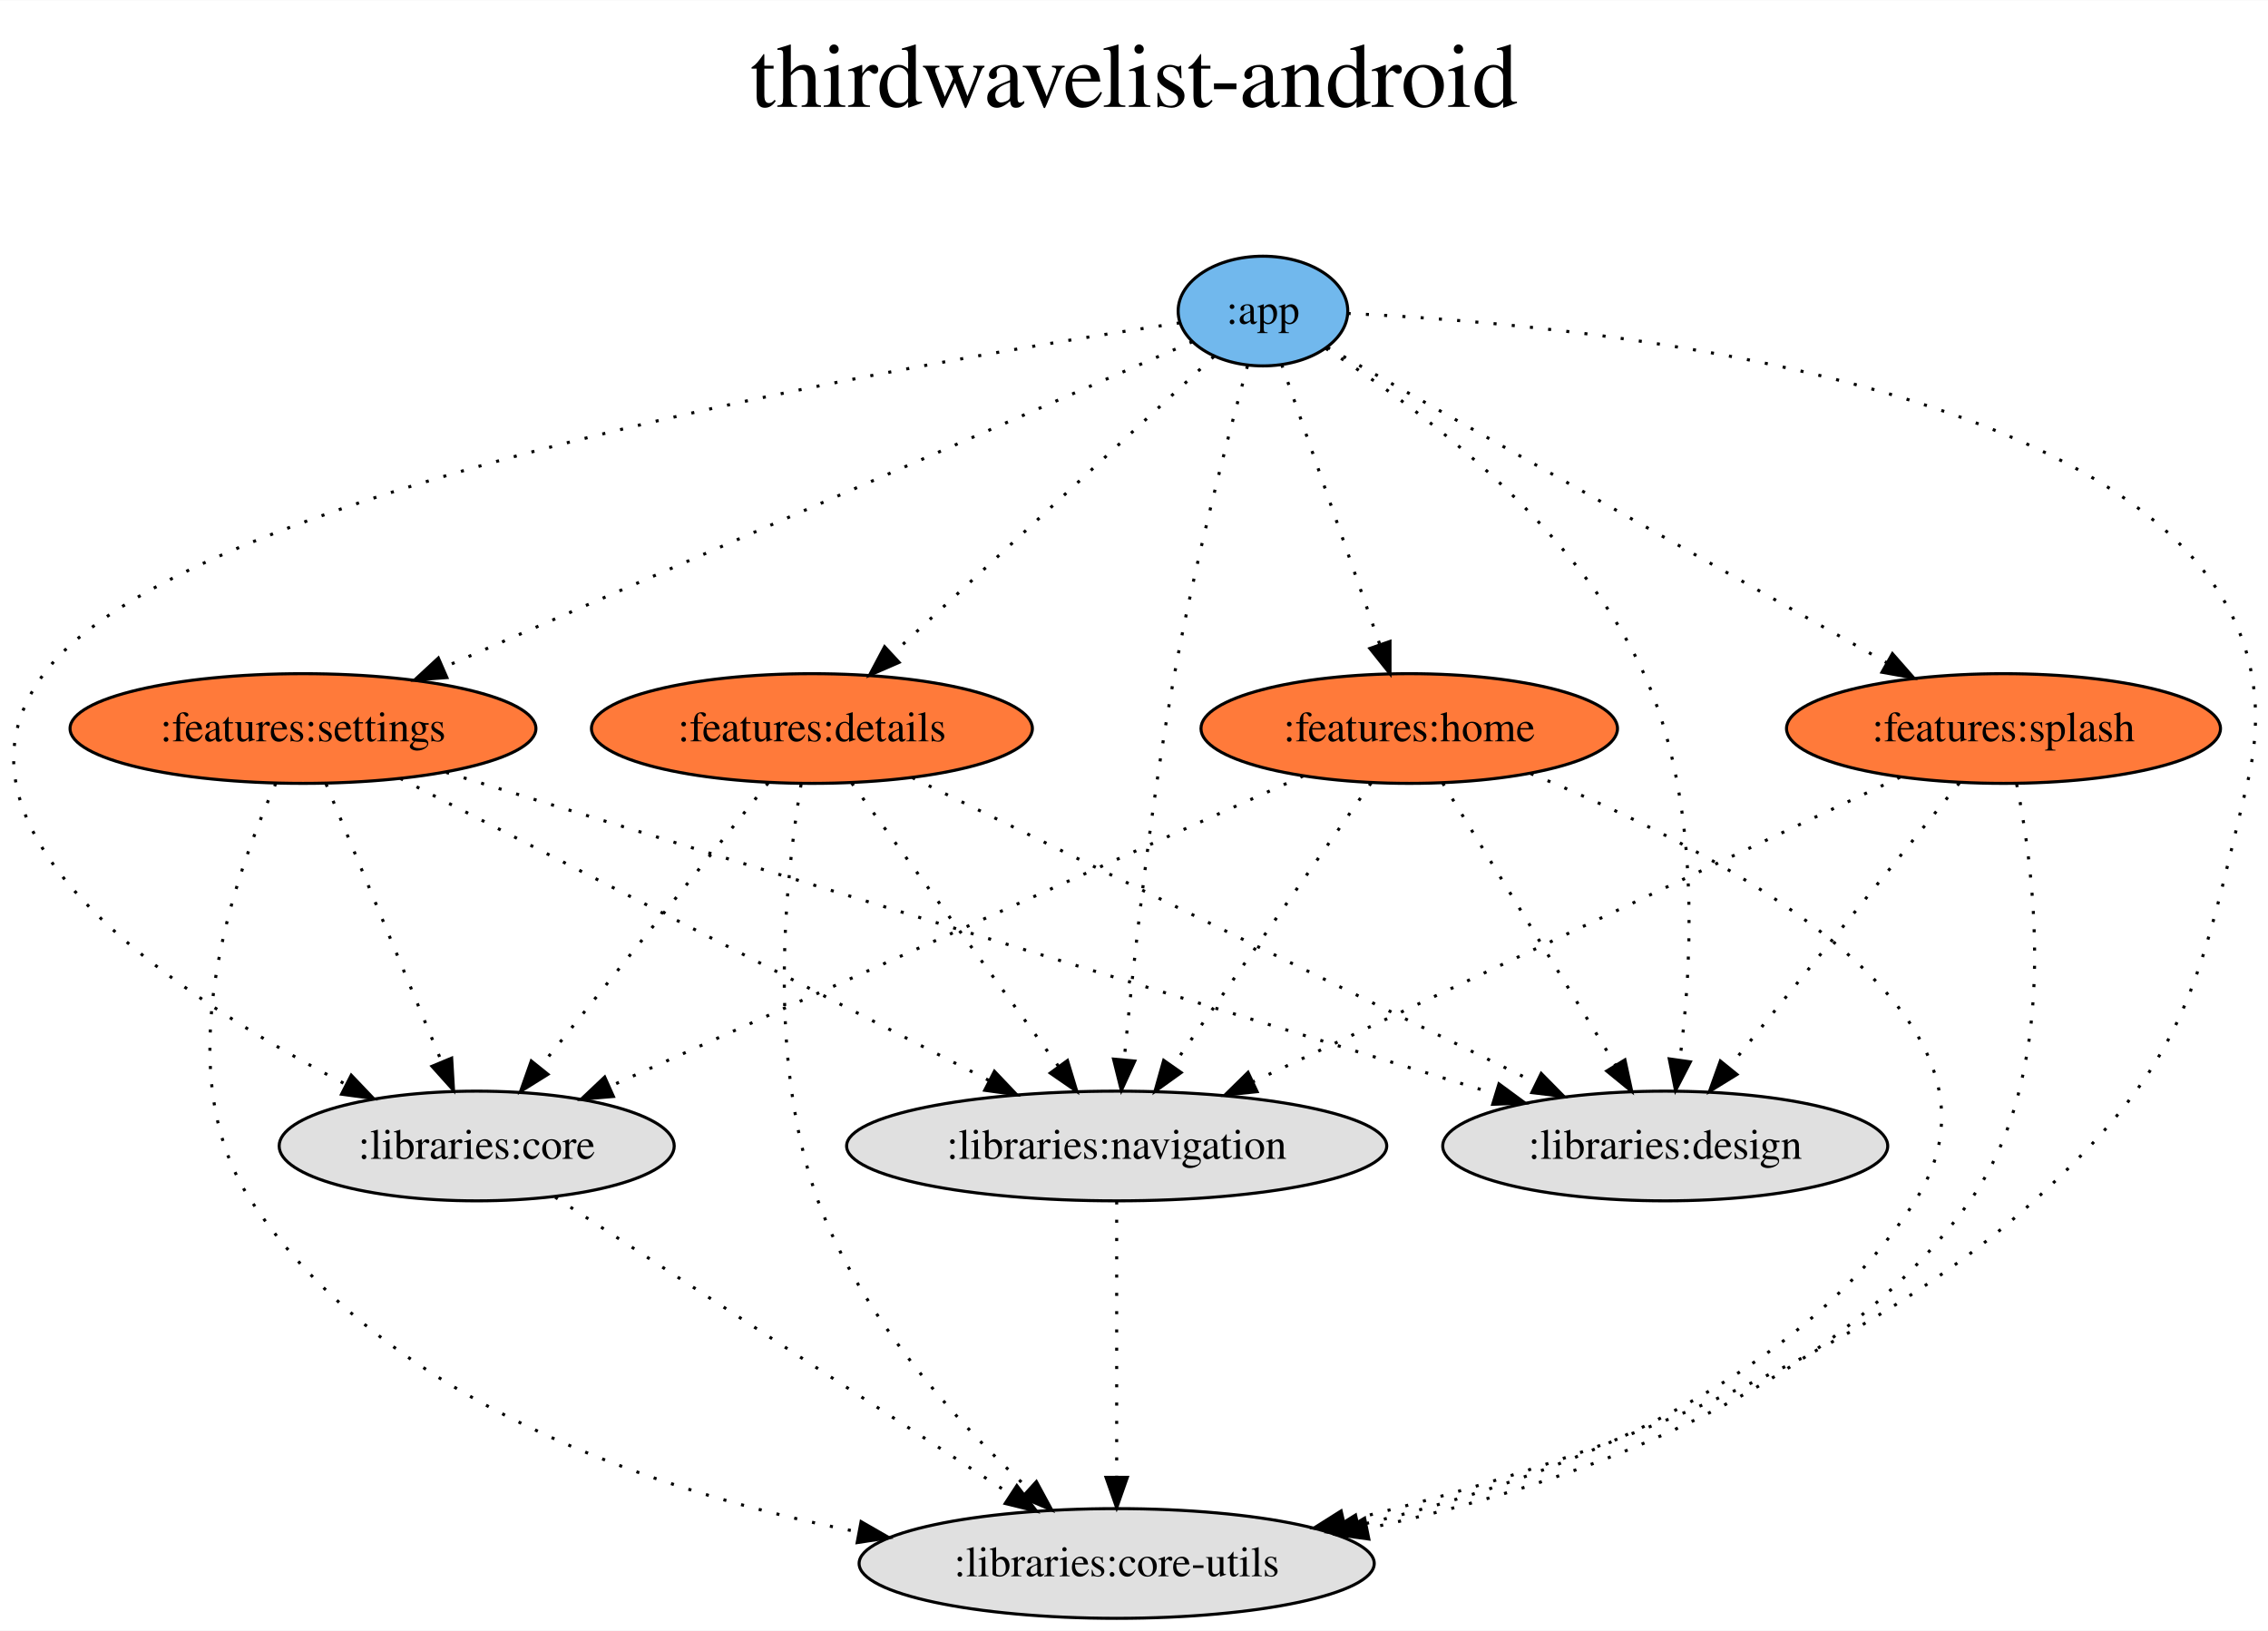
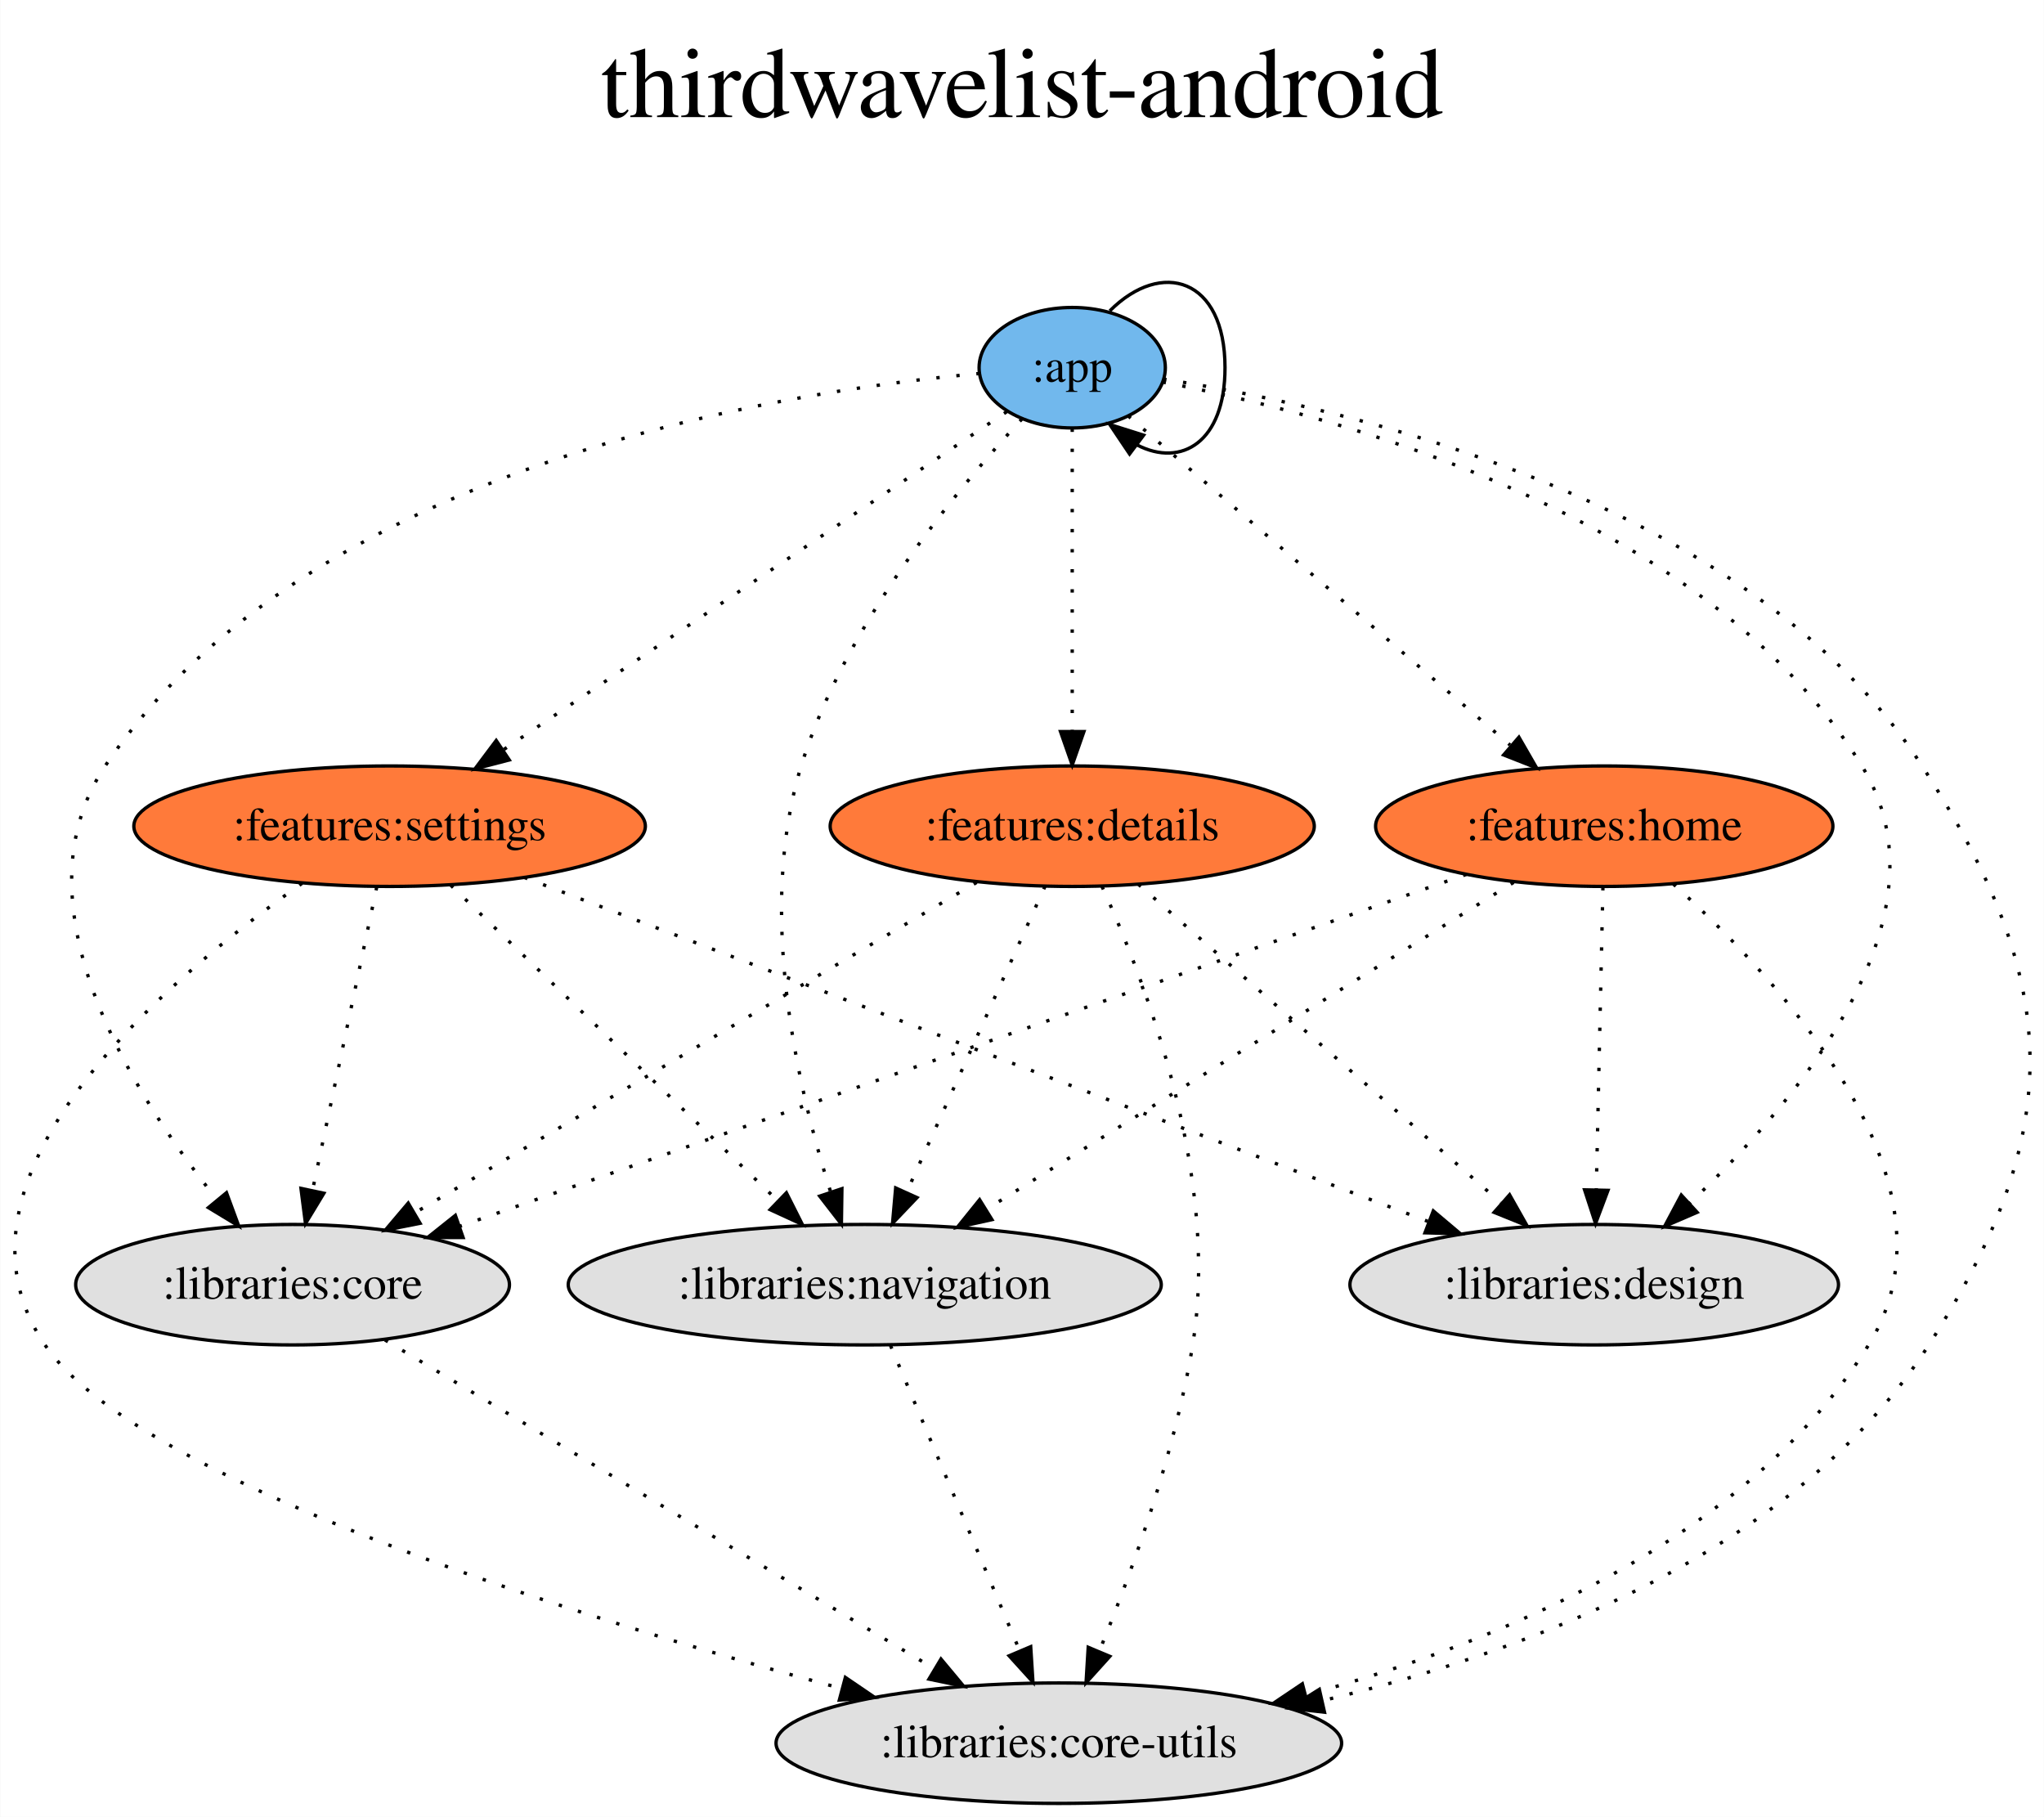
- <svg xmlns="http://www.w3.org/2000/svg" height="535pt" viewBox="0.00 0.00 744.21 535.00" width="744pt">
-   <g class="graph" id="graph0" transform="scale(1 1) rotate(0) translate(4 531)">
-     <polygon fill="#ffffff" points="-4,4 -4,-531 740.214,-531 740.214,4 -4,4" stroke="transparent" />
-     <text fill="#000000" font-family="Times,serif" font-size="30.00" text-anchor="middle" x="368.107" y="-496">thirdwavelist-android
+ <svg xmlns="http://www.w3.org/2000/svg" height="543pt" viewBox="0.00 0.00 610.70 542.87" width="611pt">
+   <g class="graph" id="graph0" transform="scale(1 1) rotate(0) translate(4 538.8718)">
+     <polygon fill="#ffffff" points="-4,4 -4,-538.872 606.704,-538.872 606.704,4 -4,4" stroke="transparent" />
+     <text fill="#000000" font-family="Times,serif" font-size="30.00" text-anchor="middle" x="301.352" y="-503.872">thirdwavelist-android
        </text>
-     <text fill="#000000" font-family="Times,serif" font-size="30.00" text-anchor="middle" x="368.107" y="-460" />
+     <text fill="#000000" font-family="Times,serif" font-size="30.00" text-anchor="middle" x="301.352" y="-467.872" />
    <g id="node1" class="node">
-       <ellipse cx="410.42" cy="-429" fill="#71b8ed" rx="27.829" ry="18" stroke="#000000" />
-       <text fill="#000000" font-family="Times,serif" font-size="14.00" text-anchor="middle" x="410.42" y="-424.8">:app
+       <ellipse cx="316.357" cy="-429" fill="#71b8ed" rx="27.829" ry="18" stroke="#000000" />
+       <text fill="#000000" font-family="Times,serif" font-size="14.00" text-anchor="middle" x="316.357" y="-424.8">:app
            </text>
    </g>
+     <g class="edge" id="edge1">
+       <path d="M327.593,-445.977C343.067,-461.487 362.021,-455.828 362.021,-429 362.021,-406.783 349.023,-399.084 335.766,-405.901" fill="none" stroke="#000000" />
+       <polygon fill="#000000" points="333.499,-403.227 327.593,-412.023 337.695,-408.83 333.499,-403.227" stroke="#000000" />
+     </g>
    <g id="node2" class="node">
-       <ellipse cx="262.42" cy="-292" fill="#ff7a3a" rx="72.34" ry="18" stroke="#000000" />
-       <text fill="#000000" font-family="Times,serif" font-size="14.00" text-anchor="middle" x="262.42" y="-287.8">:features:details
+       <ellipse cx="316.357" cy="-292" fill="#ff7a3a" rx="72.34" ry="18" stroke="#000000" />
+       <text fill="#000000" font-family="Times,serif" font-size="14.00" text-anchor="middle" x="316.357" y="-287.8">:features:details
            </text>
    </g>
    <g class="edge" id="edge7">
-       <path d="M394.3,-414.078C368.884,-390.551 319.249,-344.605 288.649,-316.279" fill="none" stroke="#000000" stroke-dasharray="1,5" />
-       <polygon fill="#000000" points="291.021,-313.706 281.305,-309.482 286.266,-318.843 291.021,-313.706" stroke="#000000" />
+       <path d="M316.357,-410.808C316.357,-387.675 316.357,-347.484 316.357,-320.324" fill="none" stroke="#000000" stroke-dasharray="1,5" />
+       <polygon fill="#000000" points="319.858,-320.268 316.357,-310.268 312.858,-320.268 319.858,-320.268" stroke="#000000" />
    </g>
    <g id="node3" class="node">
-       <ellipse cx="458.42" cy="-292" fill="#ff7a3a" rx="68.334" ry="18" stroke="#000000" />
-       <text fill="#000000" font-family="Times,serif" font-size="14.00" text-anchor="middle" x="458.42" y="-287.8">:features:home
+       <ellipse cx="475.357" cy="-292" fill="#ff7a3a" rx="68.334" ry="18" stroke="#000000" />
+       <text fill="#000000" font-family="Times,serif" font-size="14.00" text-anchor="middle" x="475.357" y="-287.8">:features:home
            </text>
    </g>
    <g class="edge" id="edge6">
-       <path d="M416.597,-411.37C424.725,-388.173 439.1,-347.143 448.694,-319.759" fill="none" stroke="#000000" stroke-dasharray="1,5" />
-       <polygon fill="#000000" points="452.111,-320.592 452.114,-309.997 445.505,-318.277 452.111,-320.592" stroke="#000000" />
+       <path d="M333.073,-414.598C360.195,-391.228 414.085,-344.794 447.202,-316.26" fill="none" stroke="#000000" stroke-dasharray="1,5" />
+       <polygon fill="#000000" points="449.854,-318.595 455.145,-309.416 445.284,-313.292 449.854,-318.595" stroke="#000000" />
    </g>
    <g id="node4" class="node">
-       <ellipse cx="95.42" cy="-292" fill="#ff7a3a" rx="76.434" ry="18" stroke="#000000" />
-       <text fill="#000000" font-family="Times,serif" font-size="14.00" text-anchor="middle" x="95.42" y="-287.8">:features:settings
+       <ellipse cx="112.357" cy="-292" fill="#ff7a3a" rx="76.434" ry="18" stroke="#000000" />
+       <text fill="#000000" font-family="Times,serif" font-size="14.00" text-anchor="middle" x="112.357" y="-287.8">:features:settings
            </text>
    </g>
    <g class="edge" id="edge8">
-       <path d="M387.257,-418.926C335.488,-396.411 209.604,-341.661 141.31,-311.958" fill="none" stroke="#000000" stroke-dasharray="1,5" />
-       <polygon fill="#000000" points="142.635,-308.718 132.069,-307.939 139.843,-315.137 142.635,-308.718" stroke="#000000" />
+       <path d="M296.797,-415.864C262.09,-392.556 189.348,-343.704 146.314,-314.804" fill="none" stroke="#000000" stroke-dasharray="1,5" />
+       <polygon fill="#000000" points="148.118,-311.8 137.865,-309.13 144.216,-317.611 148.118,-311.8" stroke="#000000" />
    </g>
    <g class="node" id="node5">
-       <ellipse cx="653.42" cy="-292" fill="#ff7a3a" rx="71.2" ry="18" stroke="#000000" />
-       <text fill="#000000" font-family="Times,serif" font-size="14.00" text-anchor="middle" x="653.42" y="-287.8">:features:splash
+       <ellipse cx="83.357" cy="-155" fill="#e0e0e0" rx="64.818" ry="18" stroke="#000000" />
+       <text fill="#000000" font-family="Times,serif" font-size="14.00" text-anchor="middle" x="83.357" y="-150.8">:libraries:core
+             </text>
+     </g>
+     <g class="edge" id="edge3">
+       <path d="M288.691,-427.272C228.745,-421.86 87.441,-399.718 27.357,-310 -.119,-268.972 34.9,-212.82 60.64,-180.581" fill="none" stroke="#000000" stroke-dasharray="1,5" />
+       <polygon fill="#000000" points="63.609,-182.482 67.267,-172.538 58.207,-178.03 63.609,-182.482" stroke="#000000" />
+     </g>
+     <g class="node" id="node6">
+       <ellipse cx="312.357" cy="-18" fill="#e0e0e0" rx="84.517" ry="18" stroke="#000000" />
+       <text fill="#000000" font-family="Times,serif" font-size="14.00" text-anchor="middle" x="312.357" y="-13.8">:libraries:core-utils
+             </text>
+     </g>
+     <g class="edge" id="edge2">
+       <path d="M343.554,-425.601C397.806,-417.196 518.692,-389.964 570.357,-310 612.087,-245.414 613.902,-201.705 572.357,-137 532.723,-75.271 452.212,-45.155 391.222,-30.724" fill="none" stroke="#000000" stroke-dasharray="1,5" />
+       <polygon fill="#000000" points="391.755,-27.256 381.228,-28.457 390.206,-34.083 391.755,-27.256" stroke="#000000" />
+     </g>
+     <g class="node" id="node7">
+       <ellipse cx="472.357" cy="-155" fill="#e0e0e0" rx="73.007" ry="18" stroke="#000000" />
+       <text fill="#000000" font-family="Times,serif" font-size="14.00" text-anchor="middle" x="472.357" y="-150.8">:libraries:design
            </text>
    </g>
    <g class="edge" id="edge5">
-       <path d="M431.56,-417.082C472.517,-393.991 563.206,-342.861 615.063,-313.625" fill="none" stroke="#000000" stroke-dasharray="1,5" />
-       <polygon fill="#000000" points="616.973,-316.566 623.965,-308.606 613.535,-310.469 616.973,-316.566" stroke="#000000" />
-     </g>
-     <g class="node" id="node6">
-       <ellipse cx="152.42" cy="-155" fill="#e0e0e0" rx="64.818" ry="18" stroke="#000000" />
-       <text fill="#000000" font-family="Times,serif" font-size="14.00" text-anchor="middle" x="152.42" y="-150.8">:libraries:core
-             </text>
-     </g>
-     <g id="edge2" class="edge">
-       <path d="M383.102,-425.118C300.52,-412.771 56.335,-371.563 10.42,-310 -28.253,-258.147 54.697,-203.794 109.393,-175.26" fill="none" stroke="#000000" stroke-dasharray="1,5" />
-       <polygon fill="#000000" points="111.258,-178.237 118.573,-170.572 108.075,-172.003 111.258,-178.237" stroke="#000000" />
-     </g>
-     <g class="node" id="node7">
-       <ellipse cx="362.42" cy="-18" fill="#e0e0e0" rx="84.517" ry="18" stroke="#000000" />
-       <text fill="#000000" font-family="Times,serif" font-size="14.00" text-anchor="middle" x="362.42" y="-13.8">:libraries:core-utils
-             </text>
-     </g>
-     <g id="edge1" class="edge">
-       <path d="M438.203,-428.212C521.945,-424.419 764.311,-402.352 733.42,-274 717.42,-207.522 714.031,-182.977 663.42,-137 599.33,-78.778 503.341,-47.532 437.074,-31.881" fill="none" stroke="#000000" stroke-dasharray="1,5" />
-       <polygon fill="#000000" points="437.641,-28.42 427.112,-29.592 436.074,-35.242 437.641,-28.42" stroke="#000000" />
+       <path d="M343.365,-424.704C394.795,-414.906 505.806,-385.608 552.357,-310 579.77,-265.477 533.816,-210.505 500.989,-179.431" fill="none" stroke="#000000" stroke-dasharray="1,5" />
+       <polygon fill="#000000" points="503.119,-176.634 493.392,-172.436 498.378,-181.784 503.119,-176.634" stroke="#000000" />
    </g>
    <g class="node" id="node8">
-       <ellipse cx="542.42" cy="-155" fill="#e0e0e0" rx="73.007" ry="18" stroke="#000000" />
-       <text fill="#000000" font-family="Times,serif" font-size="14.00" text-anchor="middle" x="542.42" y="-150.8">:libraries:design
+       <ellipse cx="254.357" cy="-155" fill="#e0e0e0" rx="88.618" ry="18" stroke="#000000" />
+       <text fill="#000000" font-family="Times,serif" font-size="14.00" text-anchor="middle" x="254.357" y="-150.8">:libraries:navigation
            </text>
    </g>
    <g class="edge" id="edge4">
-       <path d="M431.016,-416.74C460.344,-397.972 513.057,-359.078 535.42,-310 554.085,-269.038 551.365,-215.506 547.226,-183.27" fill="none" stroke="#000000" stroke-dasharray="1,5" />
-       <polygon fill="#000000" points="550.667,-182.611 545.796,-173.203 543.737,-183.595 550.667,-182.611" stroke="#000000" />
-     </g>
-     <g class="node" id="node9">
-       <ellipse cx="362.42" cy="-155" fill="#e0e0e0" rx="88.618" ry="18" stroke="#000000" />
-       <text fill="#000000" font-family="Times,serif" font-size="14.00" text-anchor="middle" x="362.42" y="-150.8">:libraries:navigation
-             </text>
-     </g>
-     <g id="edge3" class="edge">
-       <path d="M405.334,-410.997C398.946,-387.812 388.024,-346.19 381.42,-310 373.409,-266.102 367.845,-214.578 364.893,-183.381" fill="none" stroke="#000000" stroke-dasharray="1,5" />
-       <polygon fill="#000000" points="368.362,-182.876 363.958,-173.24 361.391,-183.519 368.362,-182.876" stroke="#000000" />
+       <path d="M301.364,-413.715C281.736,-392.519 248.306,-352.036 235.357,-310 222.092,-266.935 234.061,-214.452 244.089,-182.934" fill="none" stroke="#000000" stroke-dasharray="1,5" />
+       <polygon fill="#000000" points="247.528,-183.687 247.376,-173.093 240.888,-181.469 247.528,-183.687" stroke="#000000" />
    </g>
    <g class="edge" id="edge10">
-       <path d="M248.04,-274.09C228.934,-250.295 195.055,-208.1 173.179,-180.854" fill="none" stroke="#000000" stroke-dasharray="1,5" />
-       <polygon fill="#000000" points="175.794,-178.521 166.804,-172.915 170.336,-182.904 175.794,-178.521" stroke="#000000" />
+       <path d="M287.787,-275.201C245.521,-250.35 166.34,-203.792 119.903,-176.488" fill="none" stroke="#000000" stroke-dasharray="1,5" />
+       <polygon fill="#000000" points="121.467,-173.348 111.073,-171.296 117.919,-179.382 121.467,-173.348" stroke="#000000" />
    </g>
    <g class="edge" id="edge9">
-       <path d="M258.847,-273.634C253.882,-243.879 247.305,-183.753 264.42,-137 278.307,-99.065 309.886,-64.496 333.467,-42.51" fill="none" stroke="#000000" stroke-dasharray="1,5" />
-       <polygon fill="#000000" points="336.077,-44.867 341.12,-35.55 331.367,-39.688 336.077,-44.867" stroke="#000000" />
+       <path d="M325.246,-274.019C338.375,-245.291 360.563,-187.165 352.357,-137 347.062,-104.628 334.168,-69.19 324.44,-45.479" fill="none" stroke="#000000" stroke-dasharray="1,5" />
+       <polygon fill="#000000" points="327.593,-43.946 320.496,-36.079 321.138,-46.654 327.593,-43.946" stroke="#000000" />
    </g>
    <g class="edge" id="edge12">
-       <path d="M295.363,-275.882C346.199,-251.008 443.749,-203.278 499.863,-175.823" fill="none" stroke="#000000" stroke-dasharray="1,5" />
-       <polygon fill="#000000" points="501.724,-178.808 509.168,-171.27 498.648,-172.521 501.724,-178.808" stroke="#000000" />
+       <path d="M336.115,-274.649C363.51,-250.59 413.175,-206.974 444.375,-179.574" fill="none" stroke="#000000" stroke-dasharray="1,5" />
+       <polygon fill="#000000" points="447.063,-181.871 452.267,-172.643 442.444,-176.612 447.063,-181.871" stroke="#000000" />
    </g>
    <g class="edge" id="edge11">
-       <path d="M275.493,-274.09C292.787,-250.398 323.396,-208.464 343.291,-181.207" fill="none" stroke="#000000" stroke-dasharray="1,5" />
-       <polygon fill="#000000" points="346.275,-183.055 349.344,-172.915 340.621,-178.928 346.275,-183.055" stroke="#000000" />
+       <path d="M308.252,-274.09C297.728,-250.835 279.25,-210.004 266.906,-182.73" fill="none" stroke="#000000" stroke-dasharray="1,5" />
+       <polygon fill="#000000" points="269.974,-181.019 262.663,-173.352 263.597,-183.906 269.974,-181.019" stroke="#000000" />
    </g>
    <g class="edge" id="edge14">
-       <path d="M423.616,-276.418C367.56,-251.321 257.38,-201.992 196.119,-174.565" fill="none" stroke="#000000" stroke-dasharray="1,5" />
-       <polygon fill="#000000" points="197.28,-171.25 186.723,-170.358 194.42,-177.639 197.28,-171.25" stroke="#000000" />
+       <path d="M434.147,-277.598C361.666,-252.266 211.645,-199.835 133.362,-172.476" fill="none" stroke="#000000" stroke-dasharray="1,5" />
+       <polygon fill="#000000" points="134.317,-169.102 123.722,-169.107 132.008,-175.71 134.317,-169.102" stroke="#000000" />
    </g>
    <g class="edge" id="edge13">
-       <path d="M498.266,-277.199C559.075,-252.252 664.027,-198.49 624.42,-137 584.443,-74.936 503.319,-44.872 441.872,-30.545" fill="none" stroke="#000000" stroke-dasharray="1,5" />
-       <polygon fill="#000000" points="442.325,-27.06 431.803,-28.296 440.799,-33.892 442.325,-27.06" stroke="#000000" />
+       <path d="M495.987,-274.739C528.297,-245.552 584.21,-184.946 554.357,-137 517.882,-78.417 443.181,-47.844 386.367,-32.448" fill="none" stroke="#000000" stroke-dasharray="1,5" />
+       <polygon fill="#000000" points="386.898,-28.97 376.339,-29.837 385.134,-35.744 386.898,-28.97" stroke="#000000" />
    </g>
    <g class="edge" id="edge16">
-       <path d="M469.402,-274.09C483.865,-250.5 509.417,-208.826 526.134,-181.562" fill="none" stroke="#000000" stroke-dasharray="1,5" />
-       <polygon fill="#000000" points="529.192,-183.269 531.436,-172.915 523.225,-179.61 529.192,-183.269" stroke="#000000" />
+       <path d="M474.959,-273.808C474.452,-250.675 473.572,-210.484 472.978,-183.324" fill="none" stroke="#000000" stroke-dasharray="1,5" />
+       <polygon fill="#000000" points="476.476,-183.189 472.757,-173.268 469.477,-183.342 476.476,-183.189" stroke="#000000" />
    </g>
    <g class="edge" id="edge15">
-       <path d="M445.87,-274.09C429.268,-250.398 399.884,-208.464 380.784,-181.207" fill="none" stroke="#000000" stroke-dasharray="1,5" />
-       <polygon fill="#000000" points="383.579,-179.096 374.973,-172.915 377.846,-183.113 383.579,-179.096" stroke="#000000" />
+       <path d="M448.258,-275.201C408.684,-250.669 334.989,-204.984 290.733,-177.549" fill="none" stroke="#000000" stroke-dasharray="1,5" />
+       <polygon fill="#000000" points="292.369,-174.446 282.026,-172.152 288.681,-180.395 292.369,-174.446" stroke="#000000" />
    </g>
    <g class="edge" id="edge18">
-       <path d="M102.989,-273.808C112.699,-250.47 129.632,-209.771 140.934,-182.606" fill="none" stroke="#000000" stroke-dasharray="1,5" />
-       <polygon fill="#000000" points="144.21,-183.845 144.82,-173.268 137.747,-181.156 144.21,-183.845" stroke="#000000" />
+       <path d="M108.506,-273.808C103.61,-250.675 95.102,-210.484 89.353,-183.324" fill="none" stroke="#000000" stroke-dasharray="1,5" />
+       <polygon fill="#000000" points="92.719,-182.326 87.224,-173.268 85.871,-183.776 92.719,-182.326" stroke="#000000" />
    </g>
    <g class="edge" id="edge17">
-       <path d="M86.492,-273.97C72.613,-243.104 50.232,-179.374 78.42,-137 122.425,-70.849 211.055,-41.398 277.664,-28.331" fill="none" stroke="#000000" stroke-dasharray="1,5" />
-       <polygon fill="#000000" points="278.554,-31.725 287.739,-26.445 277.266,-24.844 278.554,-31.725" stroke="#000000" />
+       <path d="M86.201,-274.94C45.596,-246.299 -24.581,-186.791 9.357,-137 37.021,-96.415 166.802,-56.083 247.278,-34.37" fill="none" stroke="#000000" stroke-dasharray="1,5" />
+       <polygon fill="#000000" points="248.563,-37.65 257.321,-31.688 246.757,-30.887 248.563,-37.65" stroke="#000000" />
    </g>
    <g class="edge" id="edge20">
-       <path d="M142.412,-277.598C225.484,-252.137 397.877,-199.301 486.757,-172.06" fill="none" stroke="#000000" stroke-dasharray="1,5" />
-       <polygon fill="#000000" points="487.856,-175.384 496.392,-169.107 485.805,-168.691 487.856,-175.384" stroke="#000000" />
+       <path d="M152.606,-276.683C218.845,-251.476 350.649,-201.317 422.622,-173.927" fill="none" stroke="#000000" stroke-dasharray="1,5" />
+       <polygon fill="#000000" points="424.266,-177.046 432.368,-170.218 421.777,-170.504 424.266,-177.046" stroke="#000000" />
    </g>
    <g class="edge" id="edge19">
-       <path d="M127.361,-275.611C175.545,-250.887 266.864,-204.031 320.392,-176.565" fill="none" stroke="#000000" stroke-dasharray="1,5" />
-       <polygon fill="#000000" points="322.308,-179.516 329.607,-171.837 319.112,-173.288 322.308,-179.516" stroke="#000000" />
+       <path d="M130.631,-274.37C155.416,-250.457 199.842,-207.596 228.17,-180.265" fill="none" stroke="#000000" stroke-dasharray="1,5" />
+       <polygon fill="#000000" points="230.937,-182.459 235.703,-172.997 226.077,-177.422 230.937,-182.459" stroke="#000000" />
    </g>
    <g class="edge" id="edge21">
-       <path d="M657.741,-273.739C664.005,-242.523 671.884,-178.281 642.42,-137 596.743,-73.003 509.514,-43.196 444.5,-29.456" fill="none" stroke="#000000" stroke-dasharray="1,5" />
-       <polygon fill="#000000" points="445.167,-26.02 434.671,-27.464 443.777,-32.88 445.167,-26.02" stroke="#000000" />
-     </g>
-     <g class="edge" id="edge23">
-       <path d="M638.909,-274.09C619.63,-250.295 585.443,-208.1 563.367,-180.854" fill="none" stroke="#000000" stroke-dasharray="1,5" />
-       <polygon fill="#000000" points="565.95,-178.481 556.935,-172.915 560.511,-182.888 565.95,-178.481" stroke="#000000" />
+       <path d="M110.98,-138.475C152.021,-113.922 229.187,-67.757 275.16,-40.254" fill="none" stroke="#000000" stroke-dasharray="1,5" />
+       <polygon fill="#000000" points="277.134,-43.151 283.918,-35.014 273.54,-37.144 277.134,-43.151" stroke="#000000" />
    </g>
    <g class="edge" id="edge22">
-       <path d="M619.469,-276.016C566.922,-251.277 465.862,-203.7 407.332,-176.144" fill="none" stroke="#000000" stroke-dasharray="1,5" />
-       <polygon fill="#000000" points="408.507,-172.829 397.968,-171.736 405.525,-179.162 408.507,-172.829" stroke="#000000" />
-     </g>
-     <g class="edge" id="edge24">
-       <path d="M178.17,-138.201C215.696,-113.72 285.509,-68.175 327.591,-40.721" fill="none" stroke="#000000" stroke-dasharray="1,5" />
-       <polygon fill="#000000" points="329.666,-43.547 336.129,-35.152 325.841,-37.684 329.666,-43.547" stroke="#000000" />
-     </g>
-     <g class="edge" id="edge25">
-       <path d="M362.42,-136.808C362.42,-113.675 362.42,-73.484 362.42,-46.324" fill="none" stroke="#000000" stroke-dasharray="1,5" />
-       <polygon fill="#000000" points="365.92,-46.268 362.42,-36.268 358.92,-46.268 365.92,-46.268" stroke="#000000" />
+       <path d="M262.059,-136.808C271.939,-113.47 289.17,-72.771 300.67,-45.606" fill="none" stroke="#000000" stroke-dasharray="1,5" />
+       <polygon fill="#000000" points="303.948,-46.841 304.623,-36.268 297.502,-44.112 303.948,-46.841" stroke="#000000" />
    </g>
  </g>
</svg>
